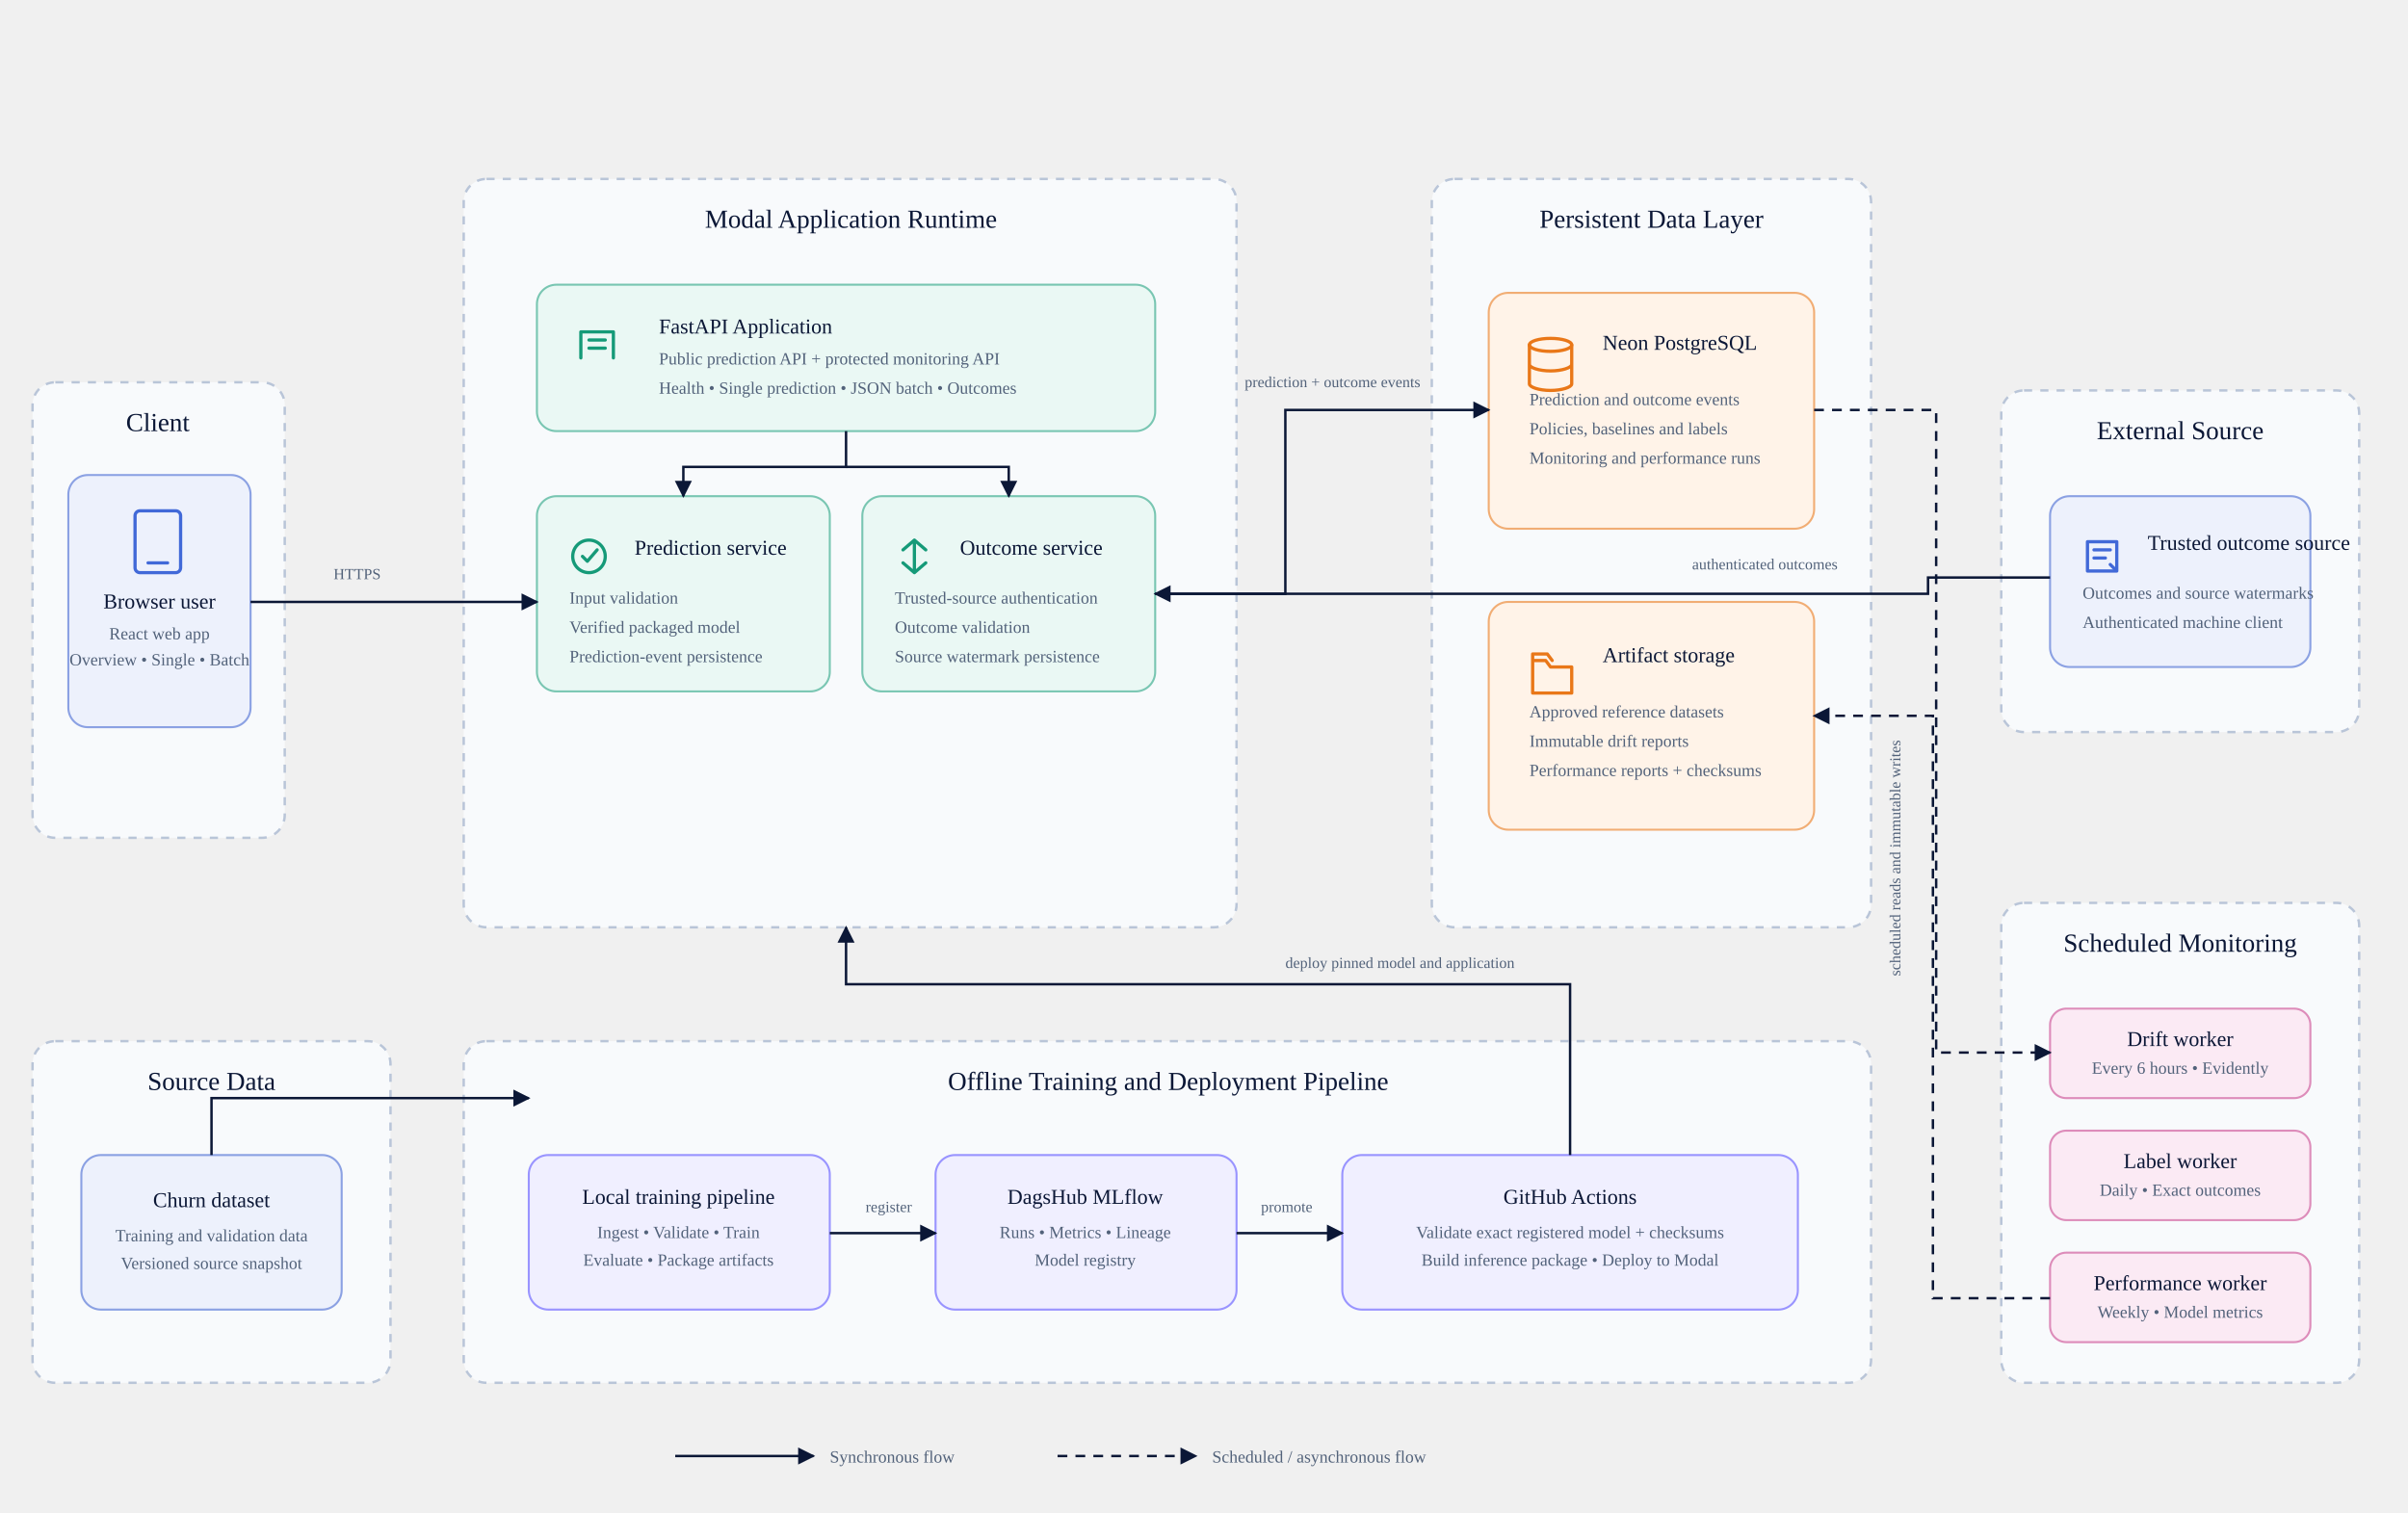
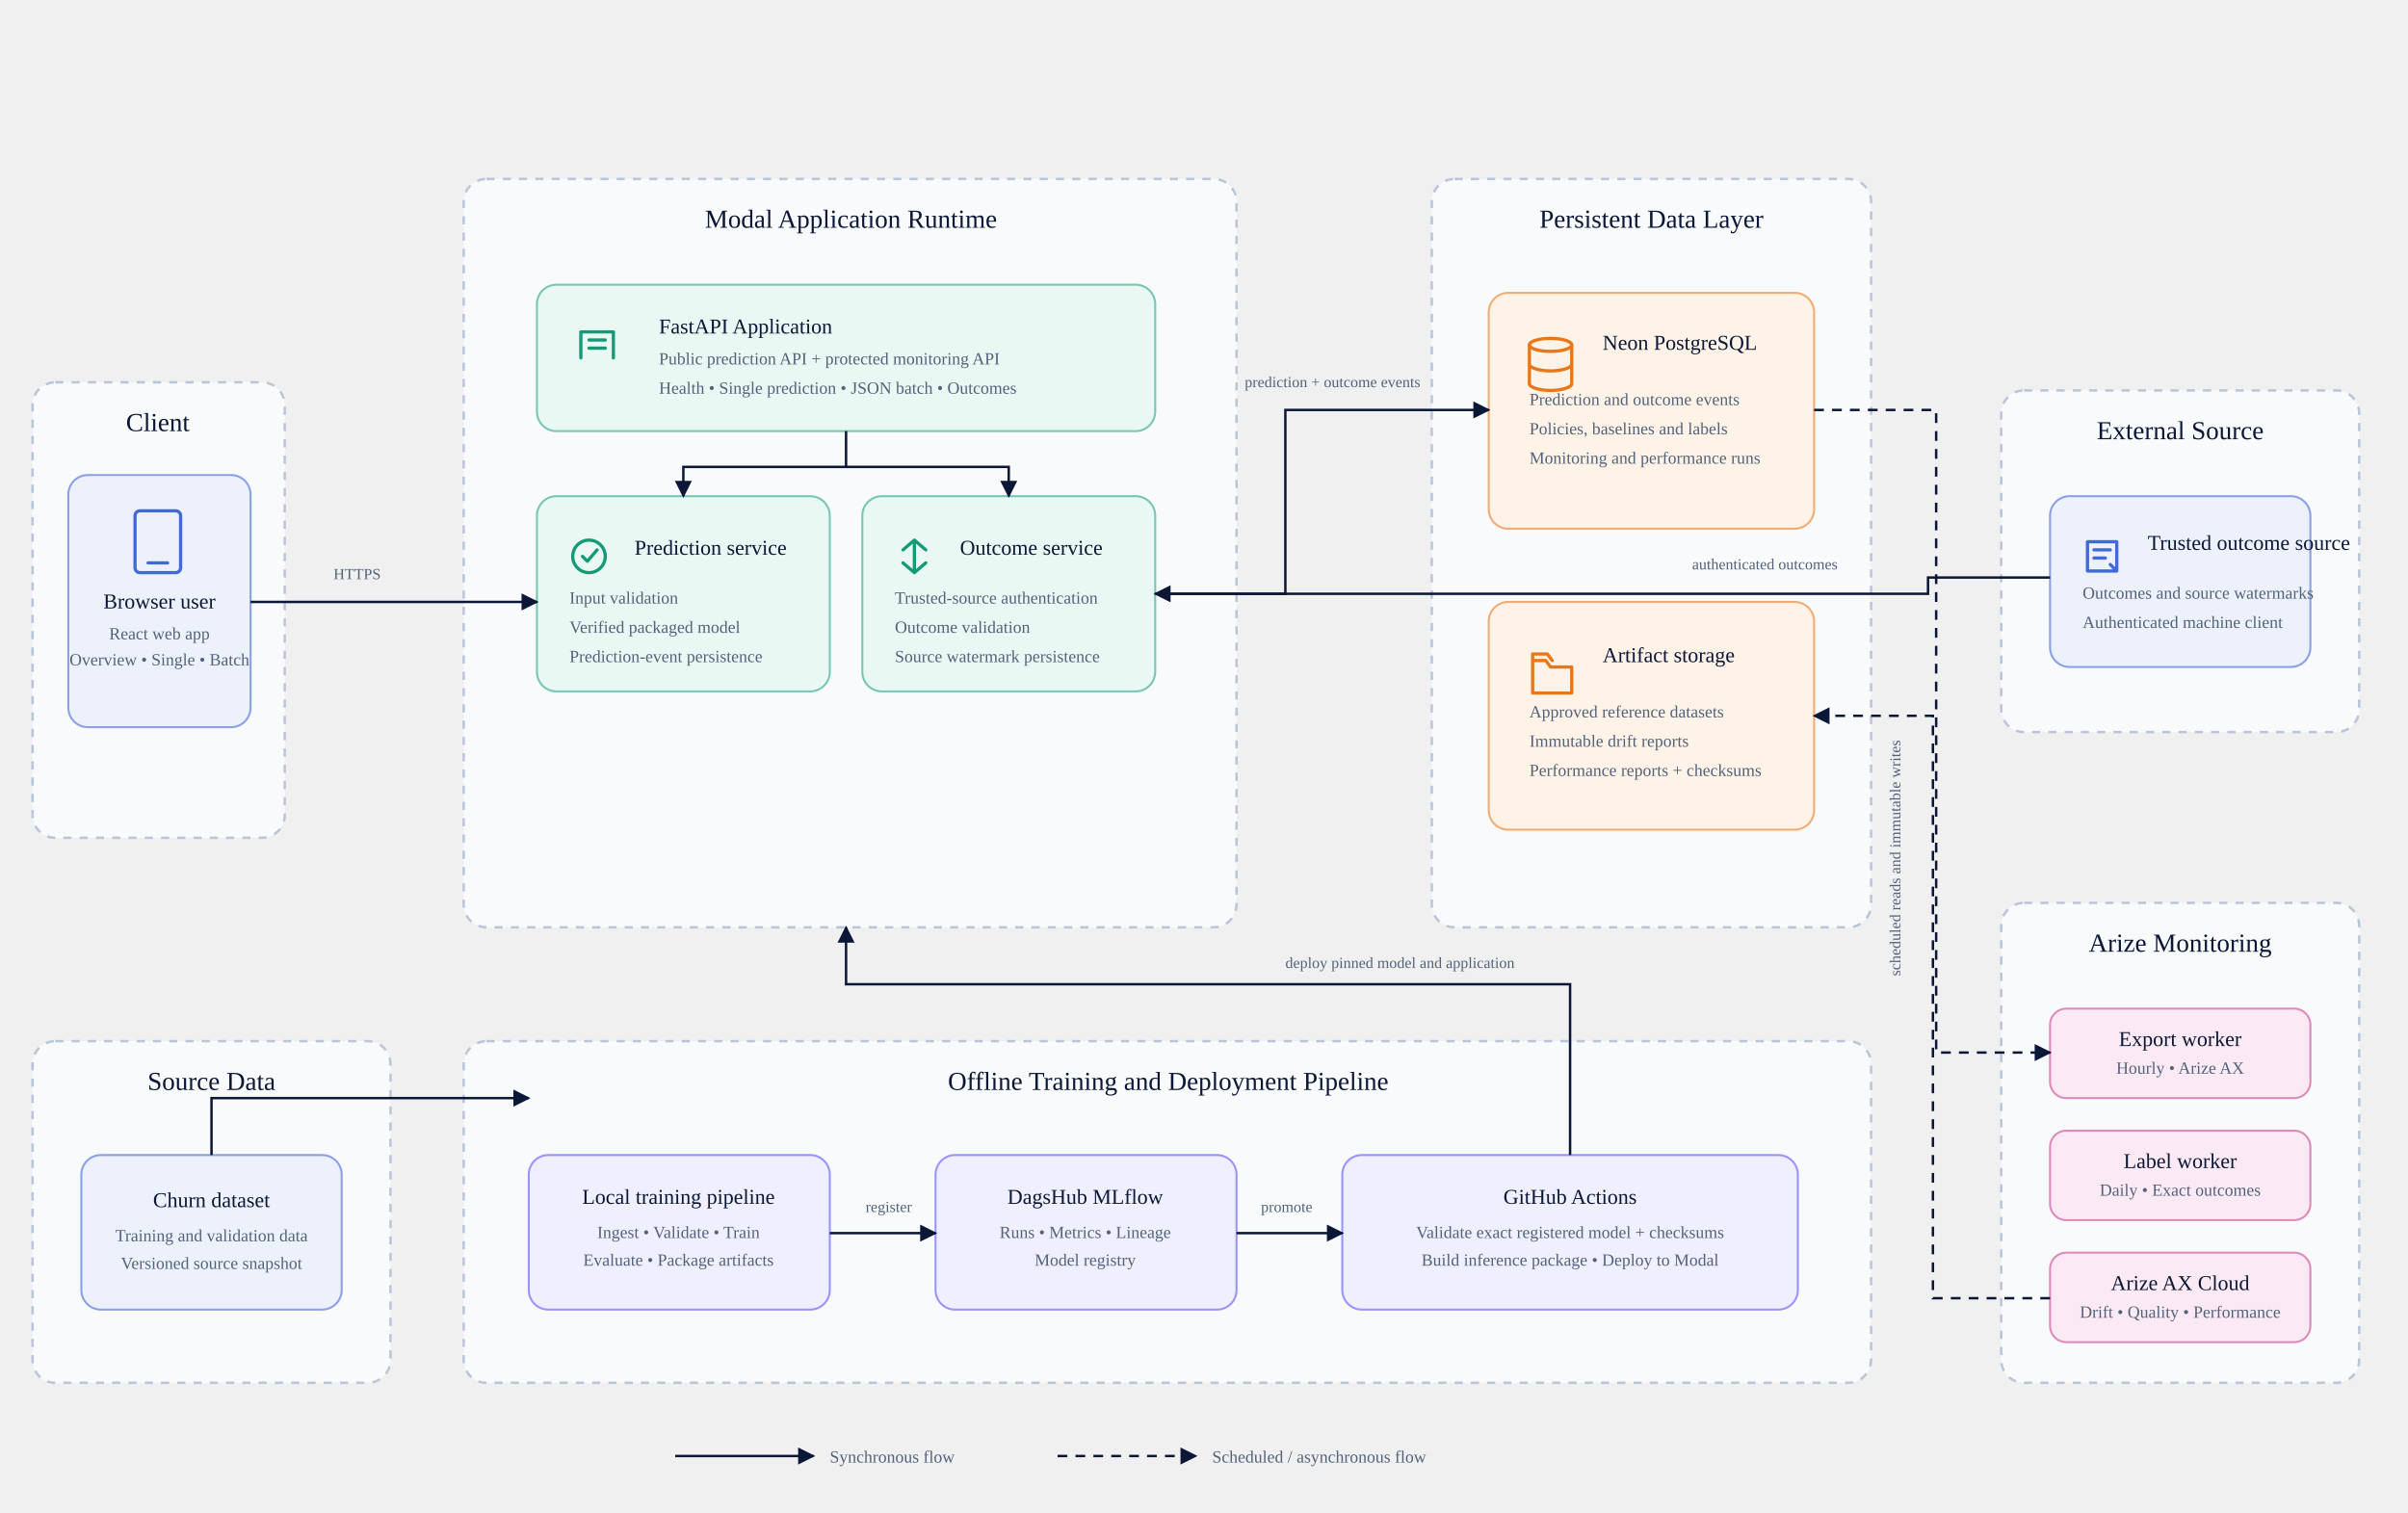
<svg xmlns="http://www.w3.org/2000/svg" viewBox="0 0 1480 930">
  <style>.zone{fill:#f8fafc;stroke:#b9c5d8;stroke-width:1.5;stroke-dasharray:5 5}.node{fill:#fff;stroke:#b9c5d8;stroke-width:1.25}.delivery{fill:#f0efff;stroke:#9994ff}.runtime{fill:#eaf8f4;stroke:#79c6b2}.data{fill:#fff3e8;stroke:#f1ad74}.monitor{fill:#fbeaf4;stroke:#dd8cba}.external{fill:#edf1fc;stroke:#8ba1e3}.title{fill:#0b1736;font-size:16px;font-weight:500}.label{fill:#0b1736;font-size:13px;font-weight:500}.detail{fill:#52627a;font-size:10.5px;font-weight:400}.icon{fill:none;stroke:currentColor;stroke-width:2;stroke-linecap:round;stroke-linejoin:round}.flow{fill:none;stroke:#0b1736;stroke-width:1.5;marker-end:url(#arrow)}.async{fill:none;stroke:#0b1736;stroke-width:1.5;stroke-dasharray:6 5;marker-end:url(#arrow)}.flow-label{fill:#52627a;font-size:9.5px}</style>
  <defs>
    <marker id="arrow" viewBox="0 0 10 10" refX="9" refY="5" markerWidth="7" markerHeight="7" orient="auto-start-reverse">
      <path d="M 0 0 L 10 5 L 0 10 z" fill="#0b1736" />
    </marker>
  </defs>
  <rect class="zone" x="20" y="235" width="155" height="280" rx="14" />
  <text class="title" x="97" y="265" text-anchor="middle">Client</text>
  <rect class="node external" x="42" y="292" width="112" height="155" rx="12" />
  <g transform="translate(83 314)" style="color:#4169d8">
    <rect class="icon" x="0" y="0" width="28" height="38" rx="3" />
    <line class="icon" x1="8" y1="32" x2="20" y2="32" />
  </g>
  <text class="label" x="98" y="374" text-anchor="middle">Browser user</text>
  <text class="detail" x="98" y="393" text-anchor="middle">React web app</text>
  <text class="detail" x="98" y="409" text-anchor="middle">Overview • Single • Batch</text>
  <rect class="zone" x="285" y="110" width="475" height="460" rx="14" />
  <text class="title" x="523" y="140" text-anchor="middle">Modal Application Runtime</text>
  <rect class="node runtime" x="330" y="175" width="380" height="90" rx="12" />
  <g transform="translate(355 200)" style="color:#159a78">
    <path class="icon" d="M2 20V4h20v16M7 9h10M7 14h10" />
  </g>
  <text class="label" x="405" y="205">FastAPI Application</text>
  <text class="detail" x="405" y="224">Public prediction API + protected monitoring API</text>
  <text class="detail" x="405" y="242">Health • Single prediction • JSON batch • Outcomes</text>
  <rect class="node runtime" x="330" y="305" width="180" height="120" rx="12" />
  <g transform="translate(350 330)" style="color:#159a78">
    <circle class="icon" cx="12" cy="12" r="10" />
    <path class="icon" d="M8 12l3 3 6-7" />
  </g>
  <text class="label" x="390" y="341">Prediction service</text>
  <text class="detail" x="350" y="371">Input validation</text>
  <text class="detail" x="350" y="389">Verified packaged model</text>
  <text class="detail" x="350" y="407">Prediction-event persistence</text>
  <rect class="node runtime" x="530" y="305" width="180" height="120" rx="12" />
  <g transform="translate(550 330)" style="color:#159a78">
    <path class="icon" d="M12 2v20M5 8l7-6 7 6M5 16l7 6 7-6" />
  </g>
  <text class="label" x="590" y="341">Outcome service</text>
  <text class="detail" x="550" y="371">Trusted-source authentication</text>
  <text class="detail" x="550" y="389">Outcome validation</text>
  <text class="detail" x="550" y="407">Source watermark persistence</text>
  <path class="flow" d="M520 265 V287 H420 V305" />
  <path class="flow" d="M520 287 H620 V305" />
  <rect class="zone" x="880" y="110" width="270" height="460" rx="14" />
  <text class="title" x="1015" y="140" text-anchor="middle">Persistent Data Layer</text>
  <rect class="node data" x="915" y="180" width="200" height="145" rx="12" />
  <g transform="translate(940 208)" style="color:#e97718">
    <ellipse class="icon" cx="13" cy="4" rx="13" ry="4" />
    <path class="icon" d="M0 4v24c0 2 6 4 13 4s13-2 13-4V4M0 16c0 2 6 4 13 4s13-2 13-4" />
  </g>
  <text class="label" x="985" y="215">Neon PostgreSQL</text>
  <text class="detail" x="940" y="249">Prediction and outcome events</text>
  <text class="detail" x="940" y="267">Policies, baselines and labels</text>
  <text class="detail" x="940" y="285">Monitoring and performance runs</text>
  <rect class="node data" x="915" y="370" width="200" height="140" rx="12" />
  <g transform="translate(940 398)" style="color:#e97718">
    <path class="icon" d="M2 8h8l3 4h13v16H2zM2 8V4h9l3 4" />
  </g>
  <text class="label" x="985" y="407">Artifact storage</text>
  <text class="detail" x="940" y="441">Approved reference datasets</text>
  <text class="detail" x="940" y="459">Immutable drift reports</text>
  <text class="detail" x="940" y="477">Performance reports + checksums</text>
  <rect class="zone" x="1230" y="240" width="220" height="210" rx="14" />
  <text class="title" x="1340" y="270" text-anchor="middle">External Source</text>
  <rect class="node external" x="1260" y="305" width="160" height="105" rx="12" />
  <g transform="translate(1280 330)" style="color:#4169d8">
    <path class="icon" d="M3 3h18v18H3zM7 8h10M7 13h7" />
    <path class="icon" d="M17 17l3 3" />
  </g>
  <text class="label" x="1320" y="338">Trusted outcome source</text>
  <text class="detail" x="1280" y="368">Outcomes and source watermarks</text>
  <text class="detail" x="1280" y="386">Authenticated machine client</text>
  <rect class="zone" x="285" y="640" width="865" height="210" rx="14" />
  <text class="title" x="718" y="670" text-anchor="middle">Offline Training and Deployment Pipeline</text>
  <rect class="node delivery" x="325" y="710" width="185" height="95" rx="12" />
  <text class="label" x="417" y="740" text-anchor="middle">Local training pipeline</text>
  <text class="detail" x="417" y="761" text-anchor="middle">Ingest • Validate • Train</text>
  <text class="detail" x="417" y="778" text-anchor="middle">Evaluate • Package artifacts</text>
  <rect class="node delivery" x="575" y="710" width="185" height="95" rx="12" />
  <text class="label" x="667" y="740" text-anchor="middle">DagsHub MLflow</text>
  <text class="detail" x="667" y="761" text-anchor="middle">Runs • Metrics • Lineage</text>
  <text class="detail" x="667" y="778" text-anchor="middle">Model registry</text>
  <rect class="node delivery" x="825" y="710" width="280" height="95" rx="12" />
  <text class="label" x="965" y="740" text-anchor="middle">GitHub Actions</text>
  <text class="detail" x="965" y="761" text-anchor="middle">Validate exact registered model + checksums</text>
  <text class="detail" x="965" y="778" text-anchor="middle">Build inference package • Deploy to Modal</text>
  <path class="flow" d="M510 758 H575" />
  <path class="flow" d="M760 758 H825" />
  <text class="flow-label" x="532" y="745">register</text>
  <text class="flow-label" x="775" y="745">promote</text>
  <rect class="zone" x="20" y="640" width="220" height="210" rx="14" />
  <text class="title" x="130" y="670" text-anchor="middle">Source Data</text>
  <rect class="node external" x="50" y="710" width="160" height="95" rx="12" />
  <text class="label" x="130" y="742" text-anchor="middle">Churn dataset</text>
  <text class="detail" x="130" y="763" text-anchor="middle">Training and validation data</text>
  <text class="detail" x="130" y="780" text-anchor="middle">Versioned source snapshot</text>
  <rect class="zone" x="1230" y="555" width="220" height="295" rx="14" />
-   <text class="title" x="1340" y="585" text-anchor="middle">Scheduled Monitoring</text>
+   <text class="title" x="1340" y="585" text-anchor="middle">Arize Monitoring</text>
  <rect class="node monitor" x="1260" y="620" width="160" height="55" rx="10" />
-   <text class="label" x="1340" y="643" text-anchor="middle">Drift worker</text>
-   <text class="detail" x="1340" y="660" text-anchor="middle">Every 6 hours • Evidently</text>
+   <text class="label" x="1340" y="643" text-anchor="middle">Export worker</text>
+   <text class="detail" x="1340" y="660" text-anchor="middle">Hourly • Arize AX</text>
  <rect class="node monitor" x="1260" y="695" width="160" height="55" rx="10" />
  <text class="label" x="1340" y="718" text-anchor="middle">Label worker</text>
  <text class="detail" x="1340" y="735" text-anchor="middle">Daily • Exact outcomes</text>
  <rect class="node monitor" x="1260" y="770" width="160" height="55" rx="10" />
-   <text class="label" x="1340" y="793" text-anchor="middle">Performance worker</text>
-   <text class="detail" x="1340" y="810" text-anchor="middle">Weekly • Model metrics</text>
+   <text class="label" x="1340" y="793" text-anchor="middle">Arize AX Cloud</text>
+   <text class="detail" x="1340" y="810" text-anchor="middle">Drift • Quality • Performance</text>
  <path class="flow" d="M154 370 H330" />
  <text class="flow-label" x="205" y="356">HTTPS</text>
  <path class="flow" d="M710 365 H790 V252 H915" />
  <text class="flow-label" x="765" y="238">prediction + outcome events</text>
  <path class="flow" d="M1260 355 H1185 V365 H710" />
  <text class="flow-label" x="1040" y="350">authenticated outcomes</text>
  <path class="flow" d="M130 710 V675 H325" />
  <path class="flow" d="M965 710 V605 H520 V570" />
  <text class="flow-label" x="790" y="595">deploy pinned model and application</text>
  <path class="async" d="M1115 252 H1190 V647 H1260" />
  <path class="async" d="M1260 798 H1188 V440 H1115" />
  <text class="flow-label" x="1168" y="600" transform="rotate(-90 1168 600)">scheduled reads and immutable writes</text>
  <path class="flow" d="M415 895 H500" />
  <text class="detail" x="510" y="899">Synchronous flow</text>
  <path class="async" d="M650 895 H735" />
  <text class="detail" x="745" y="899">Scheduled / asynchronous flow</text>
</svg>
